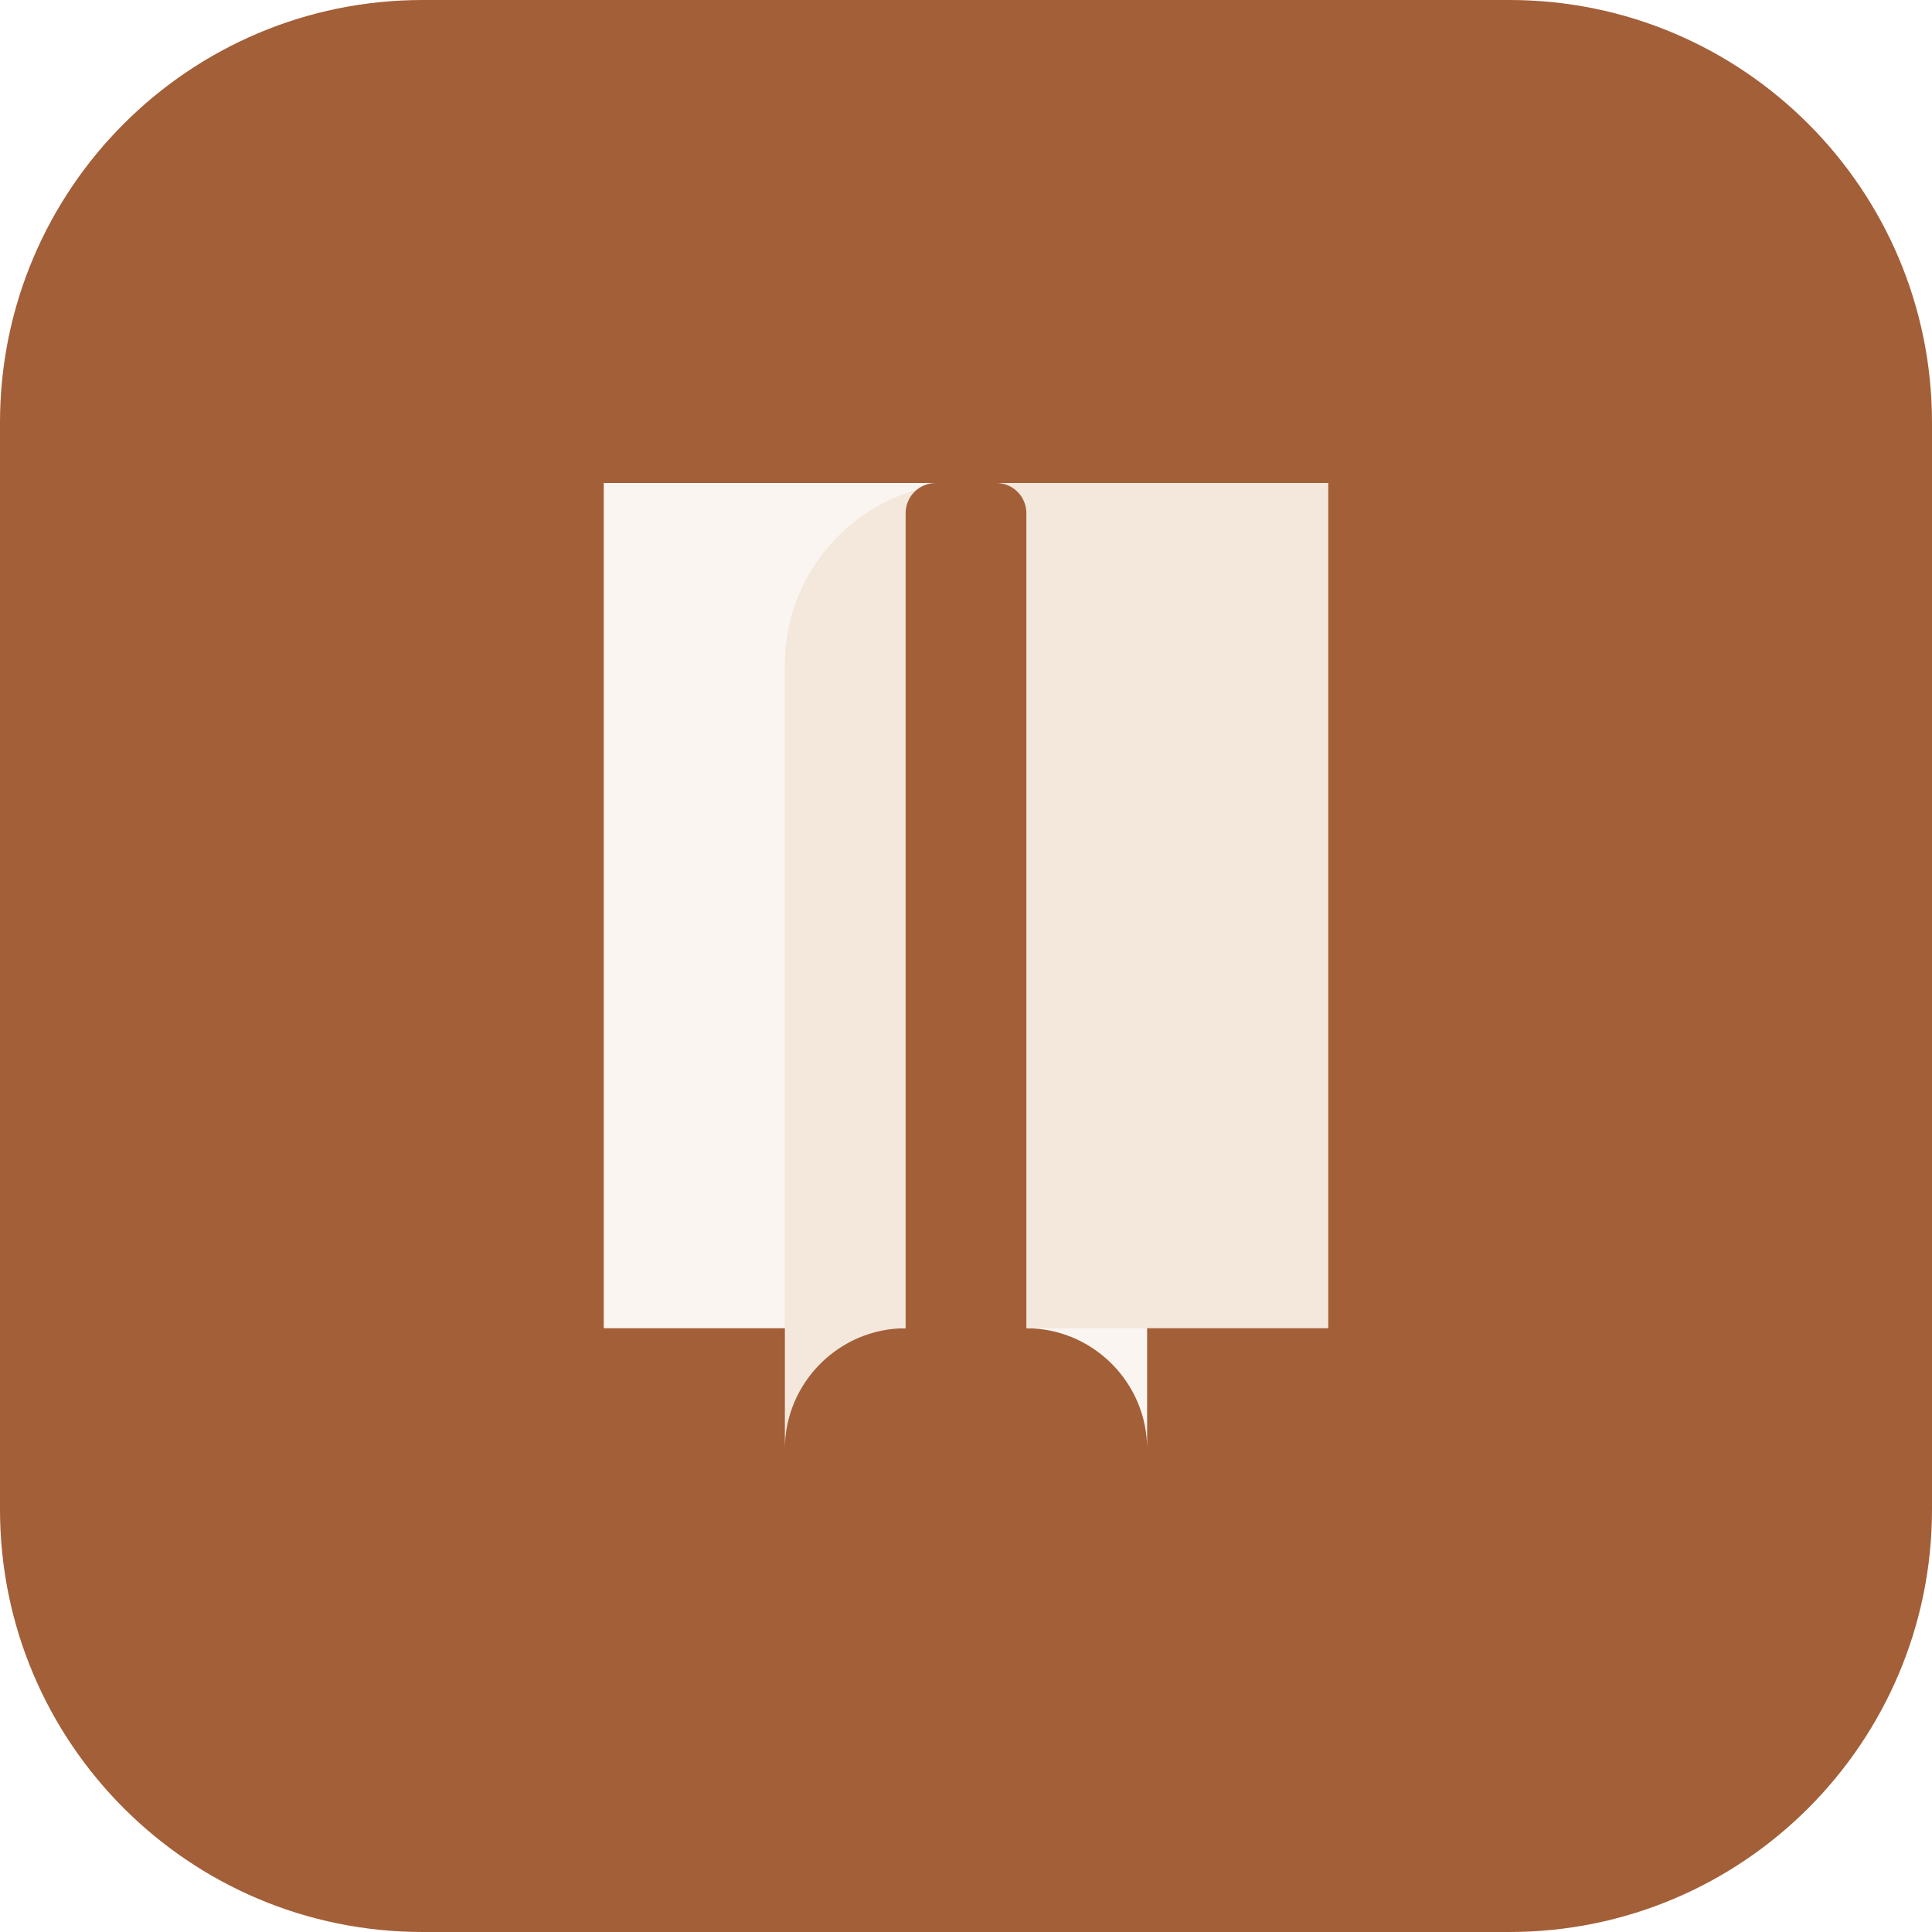
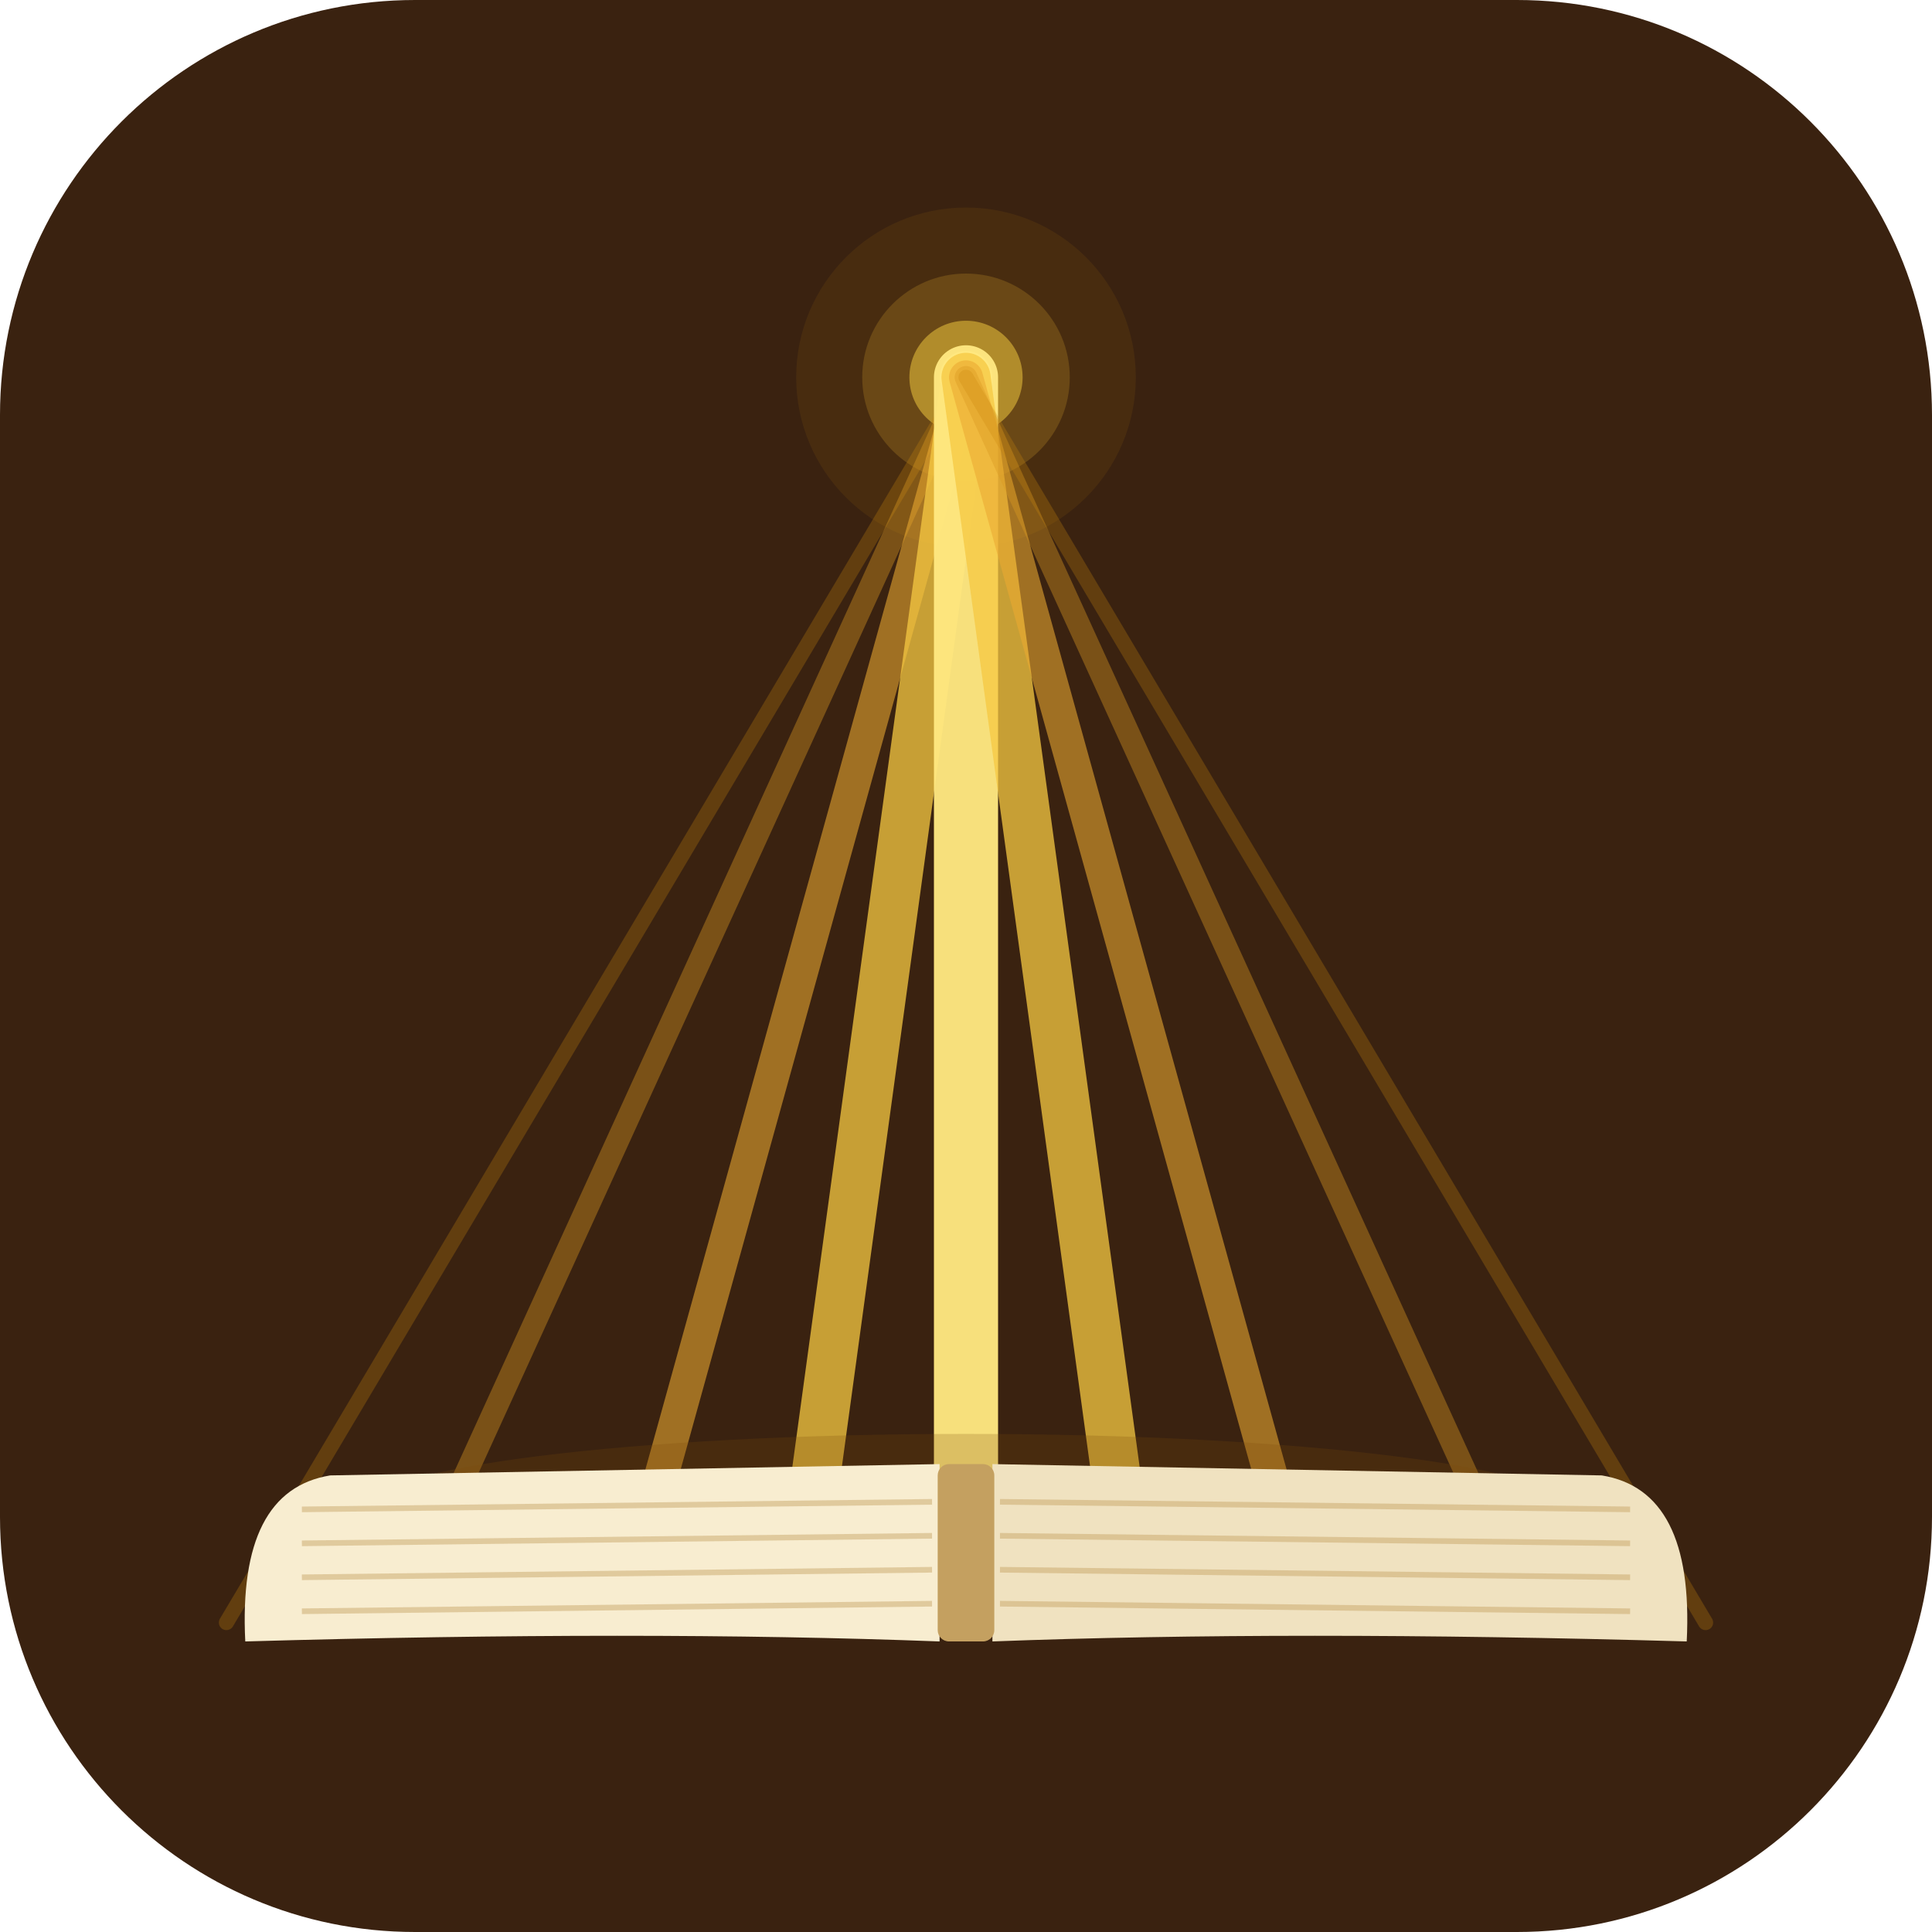
- <svg xmlns="http://www.w3.org/2000/svg" viewBox="0 0 64 64" role="img" aria-label="Vox Quieta">
-   <rect width="64" height="64" rx="14" fill="#a35f38" />
-   <path d="M20 16h12c3.3 0 6 2.7 6 6v26c0-2.2-1.8-4-4-4H20V16z" fill="#faf5f0" />
-   <path d="M44 16H32c-3.3 0-6 2.7-6 6v26c0-2.2 1.8-4 4-4h14V16z" fill="#f3e8db" />
-   <rect x="30" y="16" width="4" height="32" rx="1" fill="#a35f38" />
+ <svg xmlns="http://www.w3.org/2000/svg" viewBox="0 0 1024 1024" width="1024" height="1024">
+   <defs>
+     <clipPath id="icon-clip">
+       <rect x="0" y="0" width="1024" height="1024" rx="220" />
+     </clipPath>
+   </defs>
+   <rect x="0" y="0" width="1024" height="1024" rx="220" fill="#3A2210" />
+   <circle cx="512" cy="200" r="90" fill="#C8860A" opacity="0.10" />
+   <circle cx="512" cy="200" r="55" fill="#F0B830" opacity="0.20" />
+   <circle cx="512" cy="200" r="30" fill="#F8D040" opacity="0.50" />
+   <circle cx="512" cy="200" r="14" fill="#FFE880" />
+   <g stroke-linecap="round" clip-path="url(#icon-clip)">
+     <line x1="512" y1="200" x2="120" y2="860" stroke="#C8860A" stroke-width="8" opacity="0.28" />
+     <line x1="512" y1="200" x2="220" y2="840" stroke="#D99820" stroke-width="12" opacity="0.40" />
+     <line x1="512" y1="200" x2="340" y2="820" stroke="#EBA830" stroke-width="18" opacity="0.58" />
+     <line x1="512" y1="200" x2="430" y2="800" stroke="#F5C842" stroke-width="26" opacity="0.75" />
+     <line x1="512" y1="200" x2="512" y2="790" stroke="#FFE880" stroke-width="34" opacity="0.96" />
+     <line x1="512" y1="200" x2="594" y2="800" stroke="#F5C842" stroke-width="26" opacity="0.75" />
+     <line x1="512" y1="200" x2="684" y2="820" stroke="#EBA830" stroke-width="18" opacity="0.58" />
+     <line x1="512" y1="200" x2="804" y2="840" stroke="#D99820" stroke-width="12" opacity="0.40" />
+     <line x1="512" y1="200" x2="904" y2="860" stroke="#C8860A" stroke-width="8" opacity="0.28" />
+   </g>
+   <ellipse cx="512" cy="800" rx="320" ry="40" fill="#7A4A08" opacity="0.22" />
+   <path d="M130 870 Q126 790 175 782 L498 776 L498 870 Q340 864 130 870 Z" fill="#F8EDD0" />
+   <path d="M894 870 Q898 790 849 782 L526 776 L526 870 Q684 864 894 870 Z" fill="#F0E2C0" />
+   <rect x="497" y="776" width="30" height="94" rx="6" fill="#C4A060" />
+   <line x1="160" y1="800" x2="494" y2="796" stroke="#C4A060" stroke-width="3" opacity="0.45" />
+   <line x1="160" y1="818" x2="494" y2="814" stroke="#C4A060" stroke-width="3" opacity="0.45" />
+   <line x1="160" y1="836" x2="494" y2="832" stroke="#C4A060" stroke-width="3" opacity="0.45" />
+   <line x1="160" y1="854" x2="494" y2="850" stroke="#C4A060" stroke-width="3" opacity="0.45" />
+   <line x1="530" y1="796" x2="864" y2="800" stroke="#C4A060" stroke-width="3" opacity="0.45" />
+   <line x1="530" y1="814" x2="864" y2="818" stroke="#C4A060" stroke-width="3" opacity="0.45" />
+   <line x1="530" y1="832" x2="864" y2="836" stroke="#C4A060" stroke-width="3" opacity="0.45" />
+   <line x1="530" y1="850" x2="864" y2="854" stroke="#C4A060" stroke-width="3" opacity="0.45" />
</svg>
